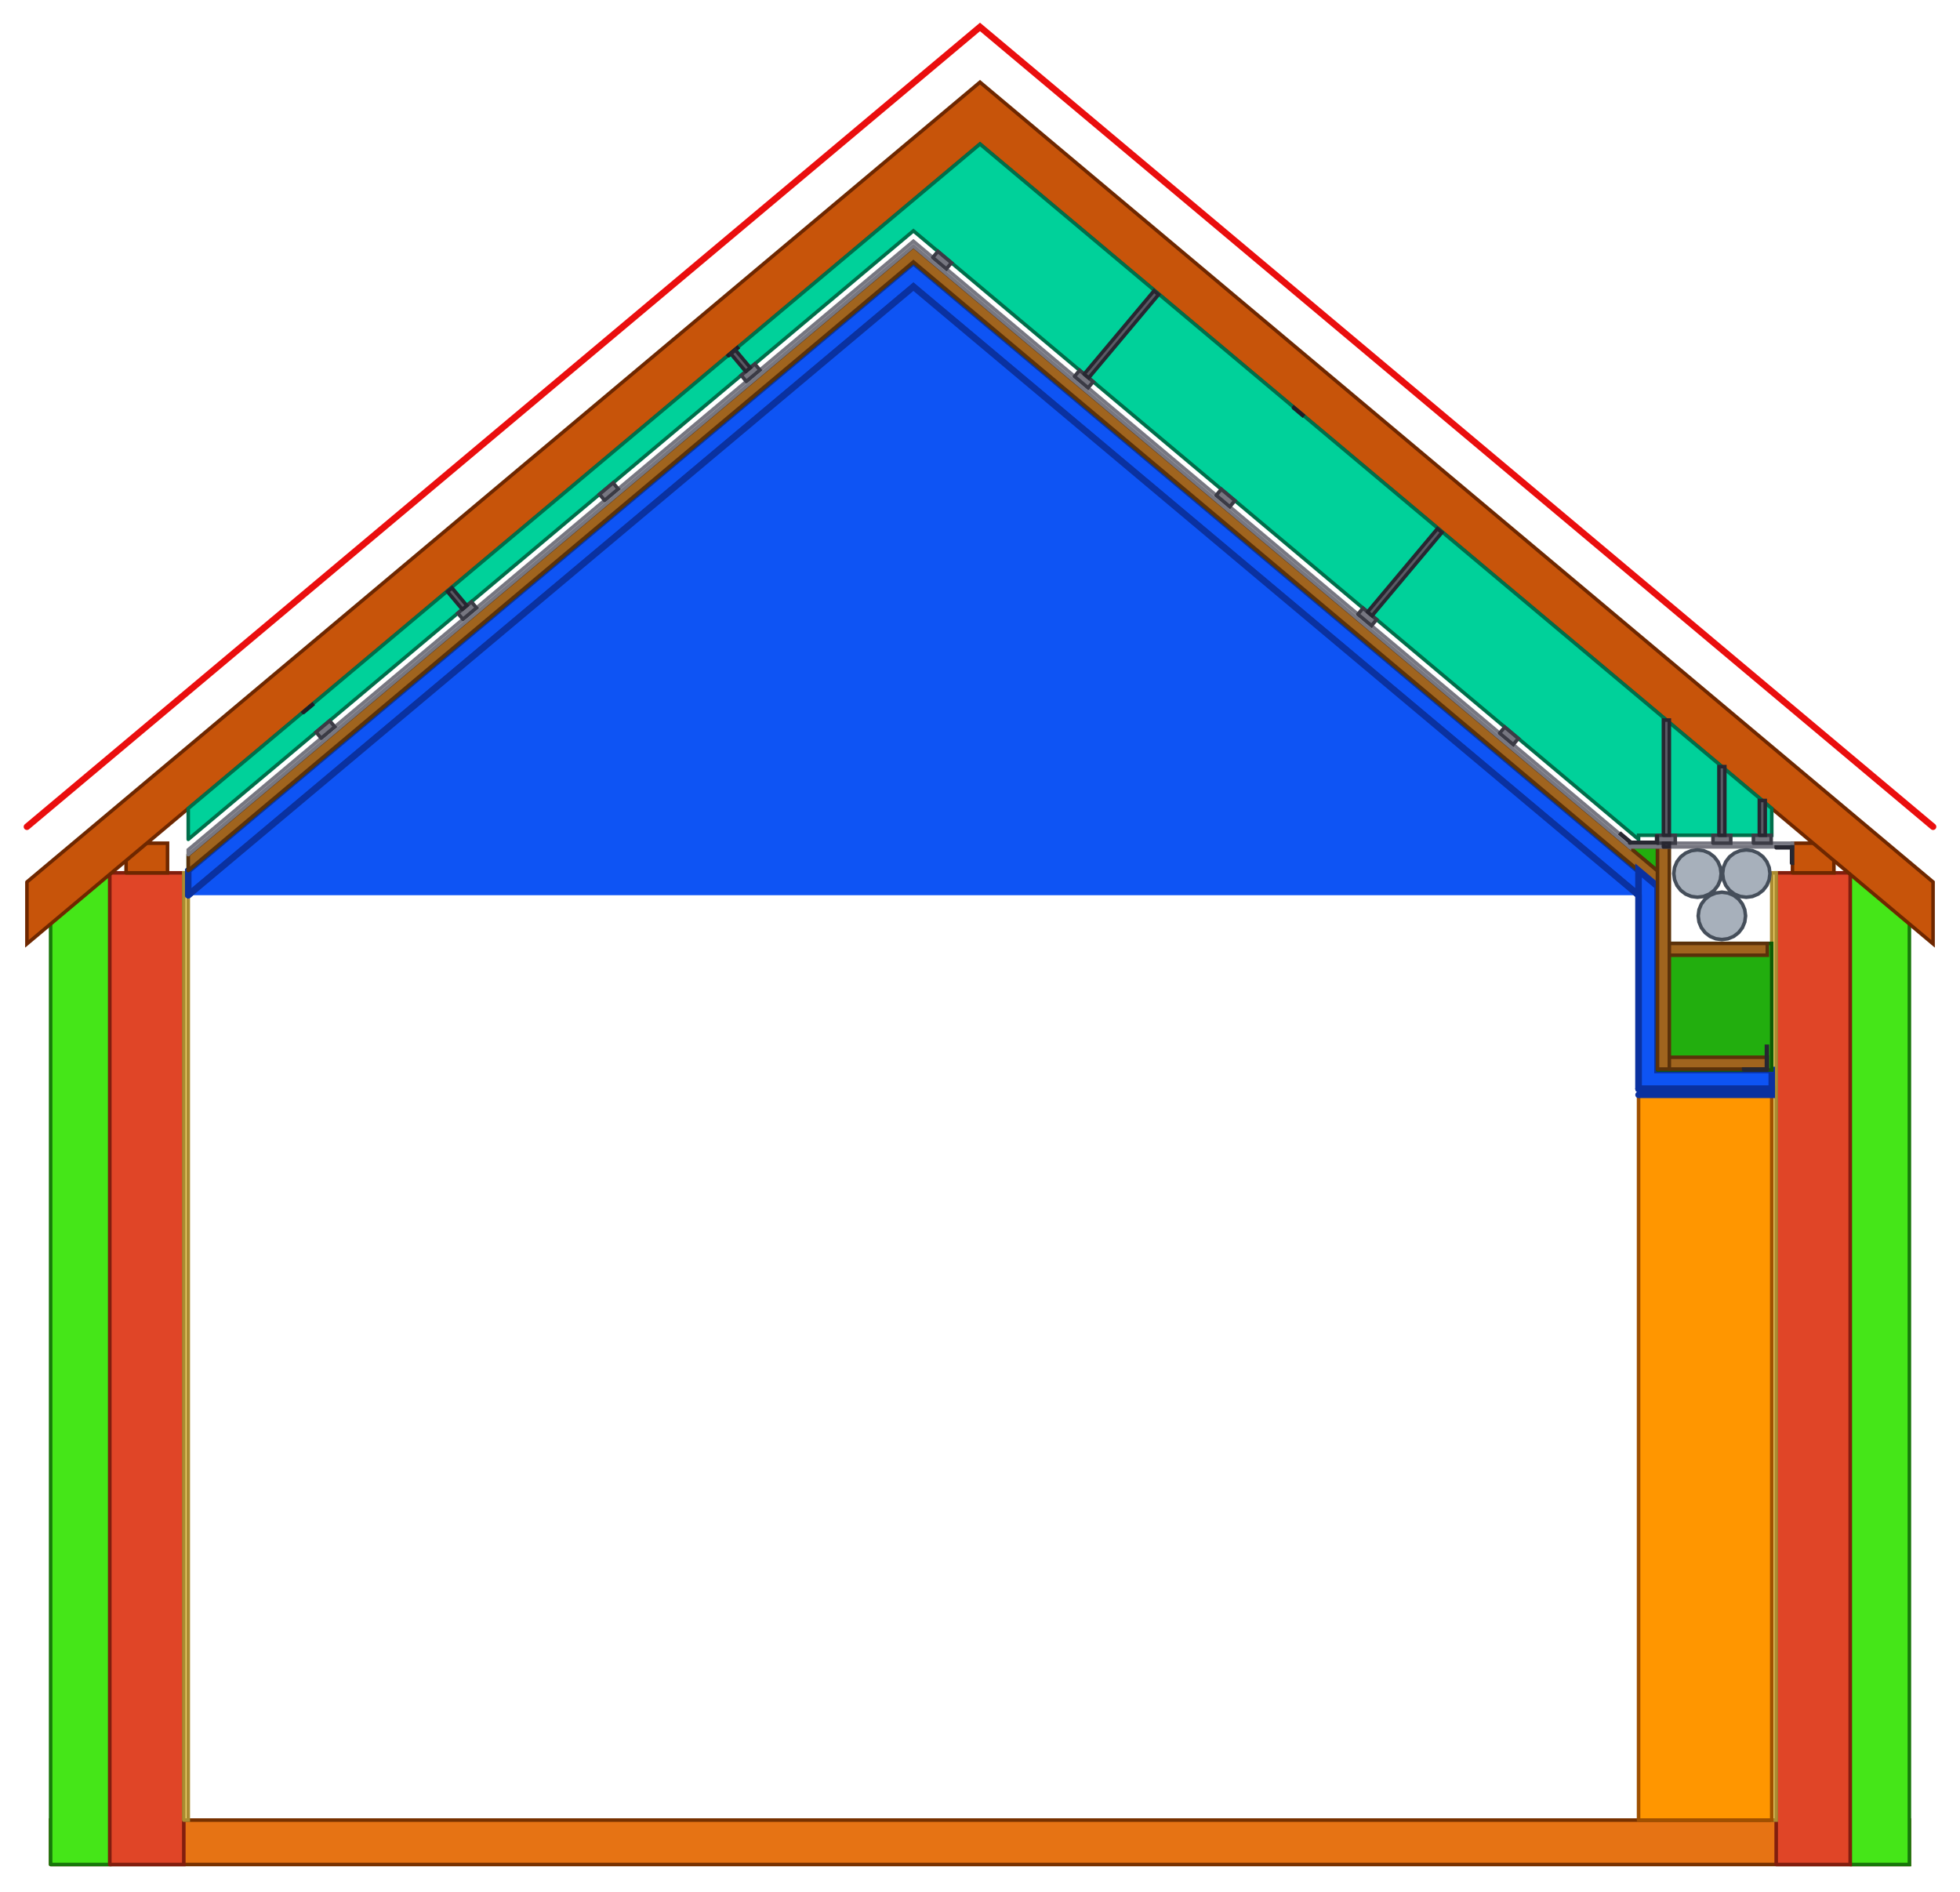
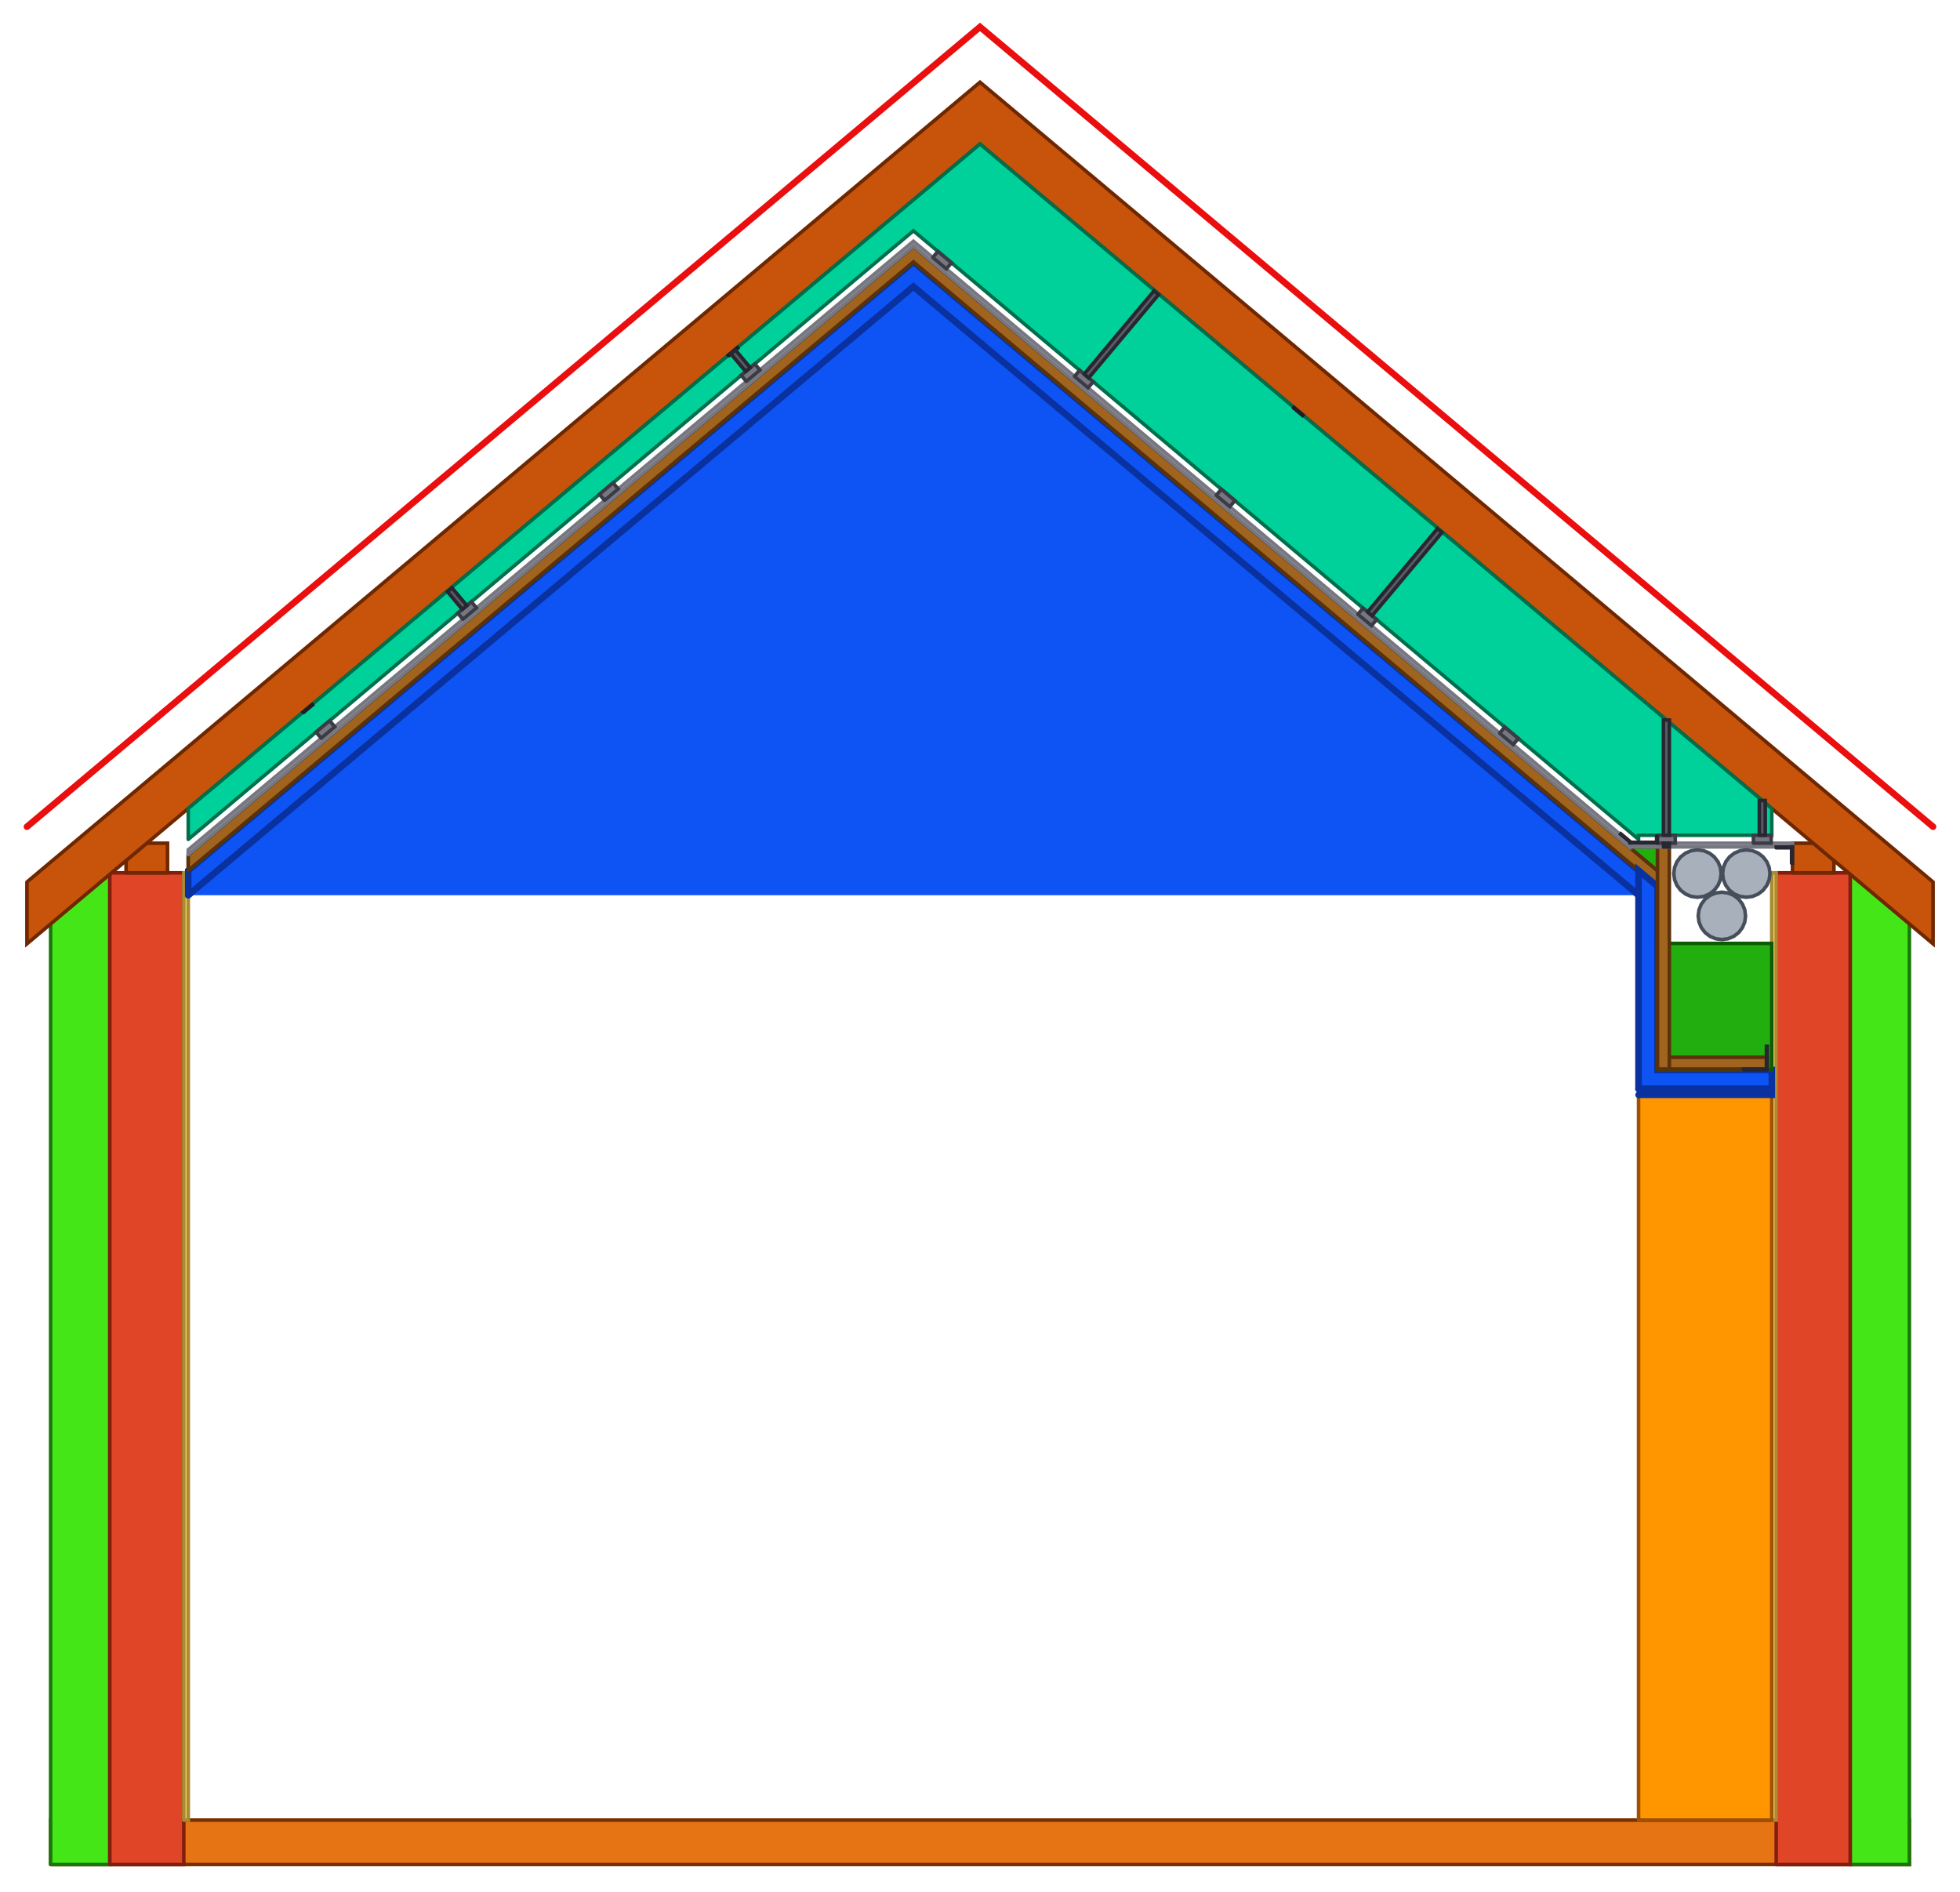
<svg xmlns="http://www.w3.org/2000/svg" width="6622.0mm" height="6389.6mm" viewBox="-636.0 -6148.6 6622.0 6389.6" version="1.1">
  <g transform="scale(1,-1)" stroke-linecap="round">
    <g fill="rgb(230,115,20)" stroke="rgb(119,49,0)" stroke-width="12.0" id="floor">
      <path d="M -465.0,-150.0 L 5815.0,-150.0 L 5815.0,0.0 L -465.0,0.0 L -465.0,-150.0" />
    </g>
    <g fill="rgb(69,230,24)" stroke="rgb(24,119,10)" stroke-width="12.0" id="eps">
      <path d="M -465.0,-150.0 L -265.0,-150.0 L -265.0,3200.0 L -465.0,3200.0 L -465.0,-150.0" />
      <path d="M 5615.0,-150.0 L 5815.0,-150.0 L 5815.0,3200.0 L 5615.0,3200.0 L 5615.0,-150.0" />
    </g>
    <g fill="rgb(224,69,39)" stroke="rgb(129,30,14)" stroke-width="12.0" id="masonry">
      <path d="M -265.0,-150.0 L -15.0,-150.0 L -15.0,3200.0 L -265.0,3200.0 L -265.0,-150.0" />
      <path d="M 5365.0,-150.0 L 5615.0,-150.0 L 5615.0,3200.0 L 5365.0,3200.0 L 5365.0,-150.0" />
    </g>
    <g fill="rgb(255,224,119)" stroke="rgb(170,139,49)" stroke-width="12.0" id="plaster">
      <path d="M -15.0,0.0 L 0.0,0.0 L 0.0,3200.0 L -15.0,3200.0 L -15.0,0.0" />
      <path d="M 5350.0,0.0 L 5365.0,0.0 L 5365.0,3200.0 L 5350.0,3200.0 L 5350.0,0.0" />
    </g>
    <g fill="rgb(255,150,0)" stroke="rgb(160,80,0)" stroke-width="12.0" id="furniture">
      <path d="M 4900.0,0.0 L 5350.0,0.0 L 5350.0,2450.0 L 4900.0,2450.0 L 4900.0,0.0" />
    </g>
    <g fill="rgb(199,84,10)" stroke="rgb(110,39,0)" stroke-width="12.0" id="wall_plate">
      <path d="M -210.0,3200.0 L -70.0,3200.0 L -70.0,3300.0 L -210.0,3300.0 L -210.0,3200.0" />
      <path d="M 5420.0,3200.0 L 5560.0,3200.0 L 5560.0,3300.0 L 5420.0,3300.0 L 5420.0,3200.0" />
    </g>
    <g fill="rgb(199,84,10)" stroke="rgb(110,39,0)" stroke-width="12.0" id="rafters">
      <path d="M -545.0,3169.026 L 2675.0,5870.927 L 5895.0,3169.026 L 5895.0,2960.161 L 2675.0,5662.062 L -545.0,2960.161 L -545.0,3169.026" />
    </g>
    <g fill="rgb(0,209,154)" stroke="rgb(0,110,74)" stroke-width="12.0" id="plenum_wool">
      <path d="M 0.0,3313.037 L 2450.0,5368.832 L 4900.0,3313.037 L 4900.0,3327.0 L 5350.0,3327.0 L 5350.0,3417.47 L 2675.0,5662.062 L 0.0,3417.47 L 0.0,3313.037" />
    </g>
    <g fill="rgb(69,69,80)" stroke="rgb(30,30,39)" stroke-width="12.0" id="racking_strap">
      <path d="M 389.381,3741.588 L 420.022,3767.3 L 418.737,3768.832 L 388.095,3743.121 L 389.381,3741.588" />
      <path d="M 1825.714,4946.815 L 1856.356,4972.527 L 1855.07,4974.059 L 1824.428,4948.347 L 1825.714,4946.815" />
      <path d="M 3734.017,4770.83 L 3764.659,4745.119 L 3765.944,4746.651 L 3735.303,4772.362 L 3734.017,4770.83" />
    </g>
    <g fill="none" stroke="rgb(234,14,14)" stroke-width="22.0" id="roofing">
      <path d="M -545.0,3355.699 L 2675.0,6057.6 L 5895.0,3355.699" />
    </g>
    <g fill="rgb(14,84,244)" stroke="rgb(10,49,160)" stroke-width="22.0" id="slope_naturheld_140">
      <path d="M 0.0,3124.406 L 2450.0,5180.2 L 4900.0,3124.406 L 4900.0,3207.952 L 2450.0,5263.746 L 0.0,3207.952 L 0.0,3124.406" />
      <path d="M 0.0,3124.406 L 2450.0,5180.2 L 4900.0,3124.406" />
    </g>
    <g fill="rgb(34,174,14)" stroke="rgb(14,90,4)" stroke-width="12.0" id="slope_naturheld_flex_50">
      <path d="M 0.0,3207.952 L 2450.0,5263.746 L 4964.0,3154.25 L 4964.0,3206.466 L 2450.0,5315.963 L 0.0,3260.169 L 0.0,3207.952" />
      <path d="M 4868.983,3286.195 L 4964.0,3206.466 L 4964.0,3287.5 L 4868.983,3287.5 L 4868.983,3286.195" />
    </g>
    <g fill="rgb(160,100,30)" stroke="rgb(90,49,10)" stroke-width="12.0" id="slope_battens">
      <path d="M 0.0,3207.952 L 2450.0,5263.746 L 4964.0,3154.25 L 4964.0,3206.466 L 2450.0,5315.963 L 0.0,3260.169 L 0.0,3207.952" />
    </g>
    <g fill="rgb(230,230,234)" stroke="rgb(119,119,129)" stroke-width="12.0" id="slope_gkf">
      <path d="M 0.0,3261.474 L 2450.0,5317.268 L 4868.983,3287.5 L 4868.983,3303.818 L 2450.0,5333.586 L 0.0,3277.791 L 0.0,3261.474" />
    </g>
    <g fill="rgb(119,119,129)" stroke="rgb(59,59,69)" stroke-width="12.0" id="slope_cd">
      <path d="M 449.213,3654.726 L 495.176,3693.293 L 477.82,3713.976 L 431.858,3675.409 L 449.213,3654.726" />
      <path d="M 927.991,4056.468 L 973.953,4095.035 L 956.598,4115.719 L 910.635,4077.151 L 927.991,4056.468" />
      <path d="M 1406.768,4458.21 L 1452.731,4496.778 L 1435.376,4517.461 L 1389.413,4478.894 L 1406.768,4458.21" />
      <path d="M 1885.546,4859.953 L 1931.509,4898.52 L 1914.154,4919.203 L 1868.191,4880.636 L 1885.546,4859.953" />
      <path d="M 2515.379,5278.726 L 2561.342,5240.159 L 2578.697,5260.842 L 2532.734,5299.409 L 2515.379,5278.726" />
      <path d="M 2994.157,4876.984 L 3040.12,4838.417 L 3057.475,4859.1 L 3011.512,4897.667 L 2994.157,4876.984" />
      <path d="M 3472.935,4475.242 L 3518.897,4436.674 L 3536.253,4457.357 L 3490.29,4495.925 L 3472.935,4475.242" />
      <path d="M 3951.712,4073.499 L 3997.675,4034.932 L 4015.03,4055.615 L 3969.068,4094.182 L 3951.712,4073.499" />
      <path d="M 4430.49,3671.757 L 4476.453,3633.19 L 4493.808,3653.873 L 4447.845,3692.44 L 4430.49,3671.757" />
    </g>
    <g fill="rgb(90,90,100)" stroke="rgb(39,39,49)" stroke-width="12.0" id="slope_nonius">
      <path d="M 925.956,4090.007 L 941.277,4102.863 L 891.14,4162.614 L 875.819,4149.759 L 925.956,4090.007" />
      <path d="M 1883.512,4893.492 L 1898.833,4906.347 L 1848.695,4966.099 L 1833.374,4953.243 L 1883.512,4893.492" />
      <path d="M 3026.833,4884.811 L 3042.154,4871.955 L 3278.221,5153.289 L 3262.9,5166.144 L 3026.833,4884.811" />
      <path d="M 3984.389,4081.327 L 3999.709,4068.471 L 4235.776,4349.804 L 4220.455,4362.66 L 3984.389,4081.327" />
    </g>
    <g fill="rgb(14,84,244)" stroke="rgb(10,49,160)" stroke-width="22.0" id="soffit_naturheld_140">
      <path d="M 4900.0,2470.0 L 5350.0,2470.0 L 5350.0,2534.0 L 4964.0,2534.0 L 4964.0,3154.25 L 4900.0,3207.952 L 4900.0,2470.0" />
      <path d="M 4900.0,2450.0 L 5350.0,2450.0 L 5350.0,2470.0 L 4900.0,2470.0" />
      <line x1="4900.0" y1="3124.406" x2="4900.0" y2="2470.0" />
      <line x1="4900.0" y1="2470.0" x2="5350.0" y2="2470.0" />
    </g>
    <g fill="rgb(34,174,14)" stroke="rgb(14,90,4)" stroke-width="12.0" id="soffit_naturheld_flex_50">
      <path d="M 4964.0,2534.0 L 5350.0,2534.0 L 5350.0,2961.606 L 4964.0,2961.606 L 4964.0,2534.0" />
    </g>
    <g fill="rgb(160,100,30)" stroke="rgb(90,49,10)" stroke-width="12.0" id="soffit_battens">
      <path d="M 4964.0,2537.0 L 5004.0,2537.0 L 5004.0,3287.5 L 4964.0,3287.5 L 4964.0,2537.0" />
-       <path d="M 5004.0,2921.606 L 5335.0,2921.606 L 5335.0,2961.606 L 5004.0,2961.606 L 5004.0,2921.606" />
      <path d="M 5004.0,2537.0 L 5335.0,2537.0 L 5335.0,2577.0 L 5004.0,2577.0 L 5004.0,2537.0" />
    </g>
    <g fill="rgb(230,230,234)" stroke="rgb(119,119,129)" stroke-width="12.0" id="soffit_gkf">
      <path d="M 4868.983,3287.5 L 5420.0,3287.5 L 5420.0,3300.0 L 4868.983,3300.0 L 4868.983,3287.5" />
    </g>
    <g fill="rgb(119,119,129)" stroke="rgb(59,59,69)" stroke-width="12.0" id="soffit_cd">
      <path d="M 4964.0,3300.0 L 5024.0,3300.0 L 5024.0,3327.0 L 4964.0,3327.0 L 4964.0,3300.0" />
-       <path d="M 5151.5,3300.0 L 5211.5,3300.0 L 5211.5,3327.0 L 5151.5,3327.0 L 5151.5,3300.0" />
      <path d="M 5288.0,3300.0 L 5348.0,3300.0 L 5348.0,3327.0 L 5288.0,3327.0 L 5288.0,3300.0" />
    </g>
    <g fill="rgb(90,90,100)" stroke="rgb(39,39,49)" stroke-width="12.0" id="soffit_nonius">
      <path d="M 4984.0,3327.0 L 5004.0,3327.0 L 5004.0,3716.19 L 4984.0,3716.19 L 4984.0,3327.0" />
-       <path d="M 5171.5,3327.0 L 5191.5,3327.0 L 5191.5,3558.858 L 5171.5,3558.858 L 5171.5,3327.0" />
      <path d="M 5308.0,3327.0 L 5328.0,3327.0 L 5328.0,3444.321 L 5308.0,3444.321 L 5308.0,3327.0" />
      <path d="M 4871.513,3303.0 L 4838.984,3330.295 L 4840.27,3331.827 L 4874.625,3303.0 L 4871.513,3303.0" />
      <path d="M 4869.983,3301.0 L 4963.0,3301.0 L 4963.0,3303.0 L 4869.983,3303.0 L 4869.983,3301.0" />
      <path d="M 4961.0,3303.0 L 4963.0,3303.0 L 4963.0,3323.0 L 4961.0,3323.0 L 4961.0,3303.0" />
      <path d="M 5365.0,3284.5 L 5420.0,3284.5 L 5420.0,3287.5 L 5365.0,3287.5 L 5365.0,3284.5" />
      <path d="M 5417.0,3232.5 L 5420.0,3232.5 L 5420.0,3287.5 L 5417.0,3287.5 L 5417.0,3232.5" />
      <path d="M 4984.0,3287.5 L 5004.0,3287.5 L 5004.0,3300.0 L 4984.0,3300.0 L 4984.0,3287.5" />
      <path d="M 5255.0,2534.0 L 5332.0,2534.0 L 5332.0,2537.0 L 5255.0,2537.0 L 5255.0,2534.0" />
      <path d="M 5332.0,2537.0 L 5335.0,2537.0 L 5335.0,2614.0 L 5332.0,2614.0 L 5332.0,2537.0" />
    </g>
    <g fill="rgb(167,176,187)" stroke="rgb(69,78,90)" stroke-width="12.0" id="soffit_duct">
      <path d="M 5344.0,3197.5 L 5341.274,3218.206 L 5333.282,3237.5 L 5320.569,3254.069 L 5304.0,3266.782 L 5284.706,3274.774 L 5264.0,3277.5 L 5243.294,3274.774 L 5224.0,3266.782 L 5207.431,3254.069 L 5194.718,3237.5 L 5186.726,3218.206 L 5184.0,3197.5 L 5186.726,3176.794 L 5194.718,3157.5 L 5207.431,3140.931 L 5224.0,3128.218 L 5243.294,3120.226 L 5264.0,3117.5 L 5284.706,3120.226 L 5304.0,3128.218 L 5320.569,3140.931 L 5333.282,3157.5 L 5341.274,3176.794 L 5344.0,3197.5" />
      <path d="M 5179.0,3197.5 L 5176.274,3218.206 L 5168.282,3237.5 L 5155.569,3254.069 L 5139.0,3266.782 L 5119.706,3274.774 L 5099.0,3277.5 L 5078.294,3274.774 L 5059.0,3266.782 L 5042.431,3254.069 L 5029.718,3237.5 L 5021.726,3218.206 L 5019.0,3197.5 L 5021.726,3176.794 L 5029.718,3157.5 L 5042.431,3140.931 L 5059.0,3128.218 L 5078.294,3120.226 L 5099.0,3117.5 L 5119.706,3120.226 L 5139.0,3128.218 L 5155.569,3140.931 L 5168.282,3157.5 L 5176.274,3176.794 L 5179.0,3197.5" />
      <path d="M 5261.5,3054.606 L 5258.774,3075.311 L 5250.782,3094.606 L 5238.069,3111.174 L 5221.5,3123.888 L 5202.206,3131.88 L 5181.5,3134.606 L 5160.794,3131.88 L 5141.5,3123.888 L 5124.931,3111.174 L 5112.218,3094.606 L 5104.226,3075.311 L 5101.5,3054.606 L 5104.226,3033.9 L 5112.218,3014.606 L 5124.931,2998.037 L 5141.5,2985.324 L 5160.794,2977.332 L 5181.5,2974.606 L 5202.206,2977.332 L 5221.5,2985.324 L 5238.069,2998.037 L 5250.782,3014.606 L 5258.774,3033.9 L 5261.5,3054.606" />
    </g>
  </g>
</svg>
